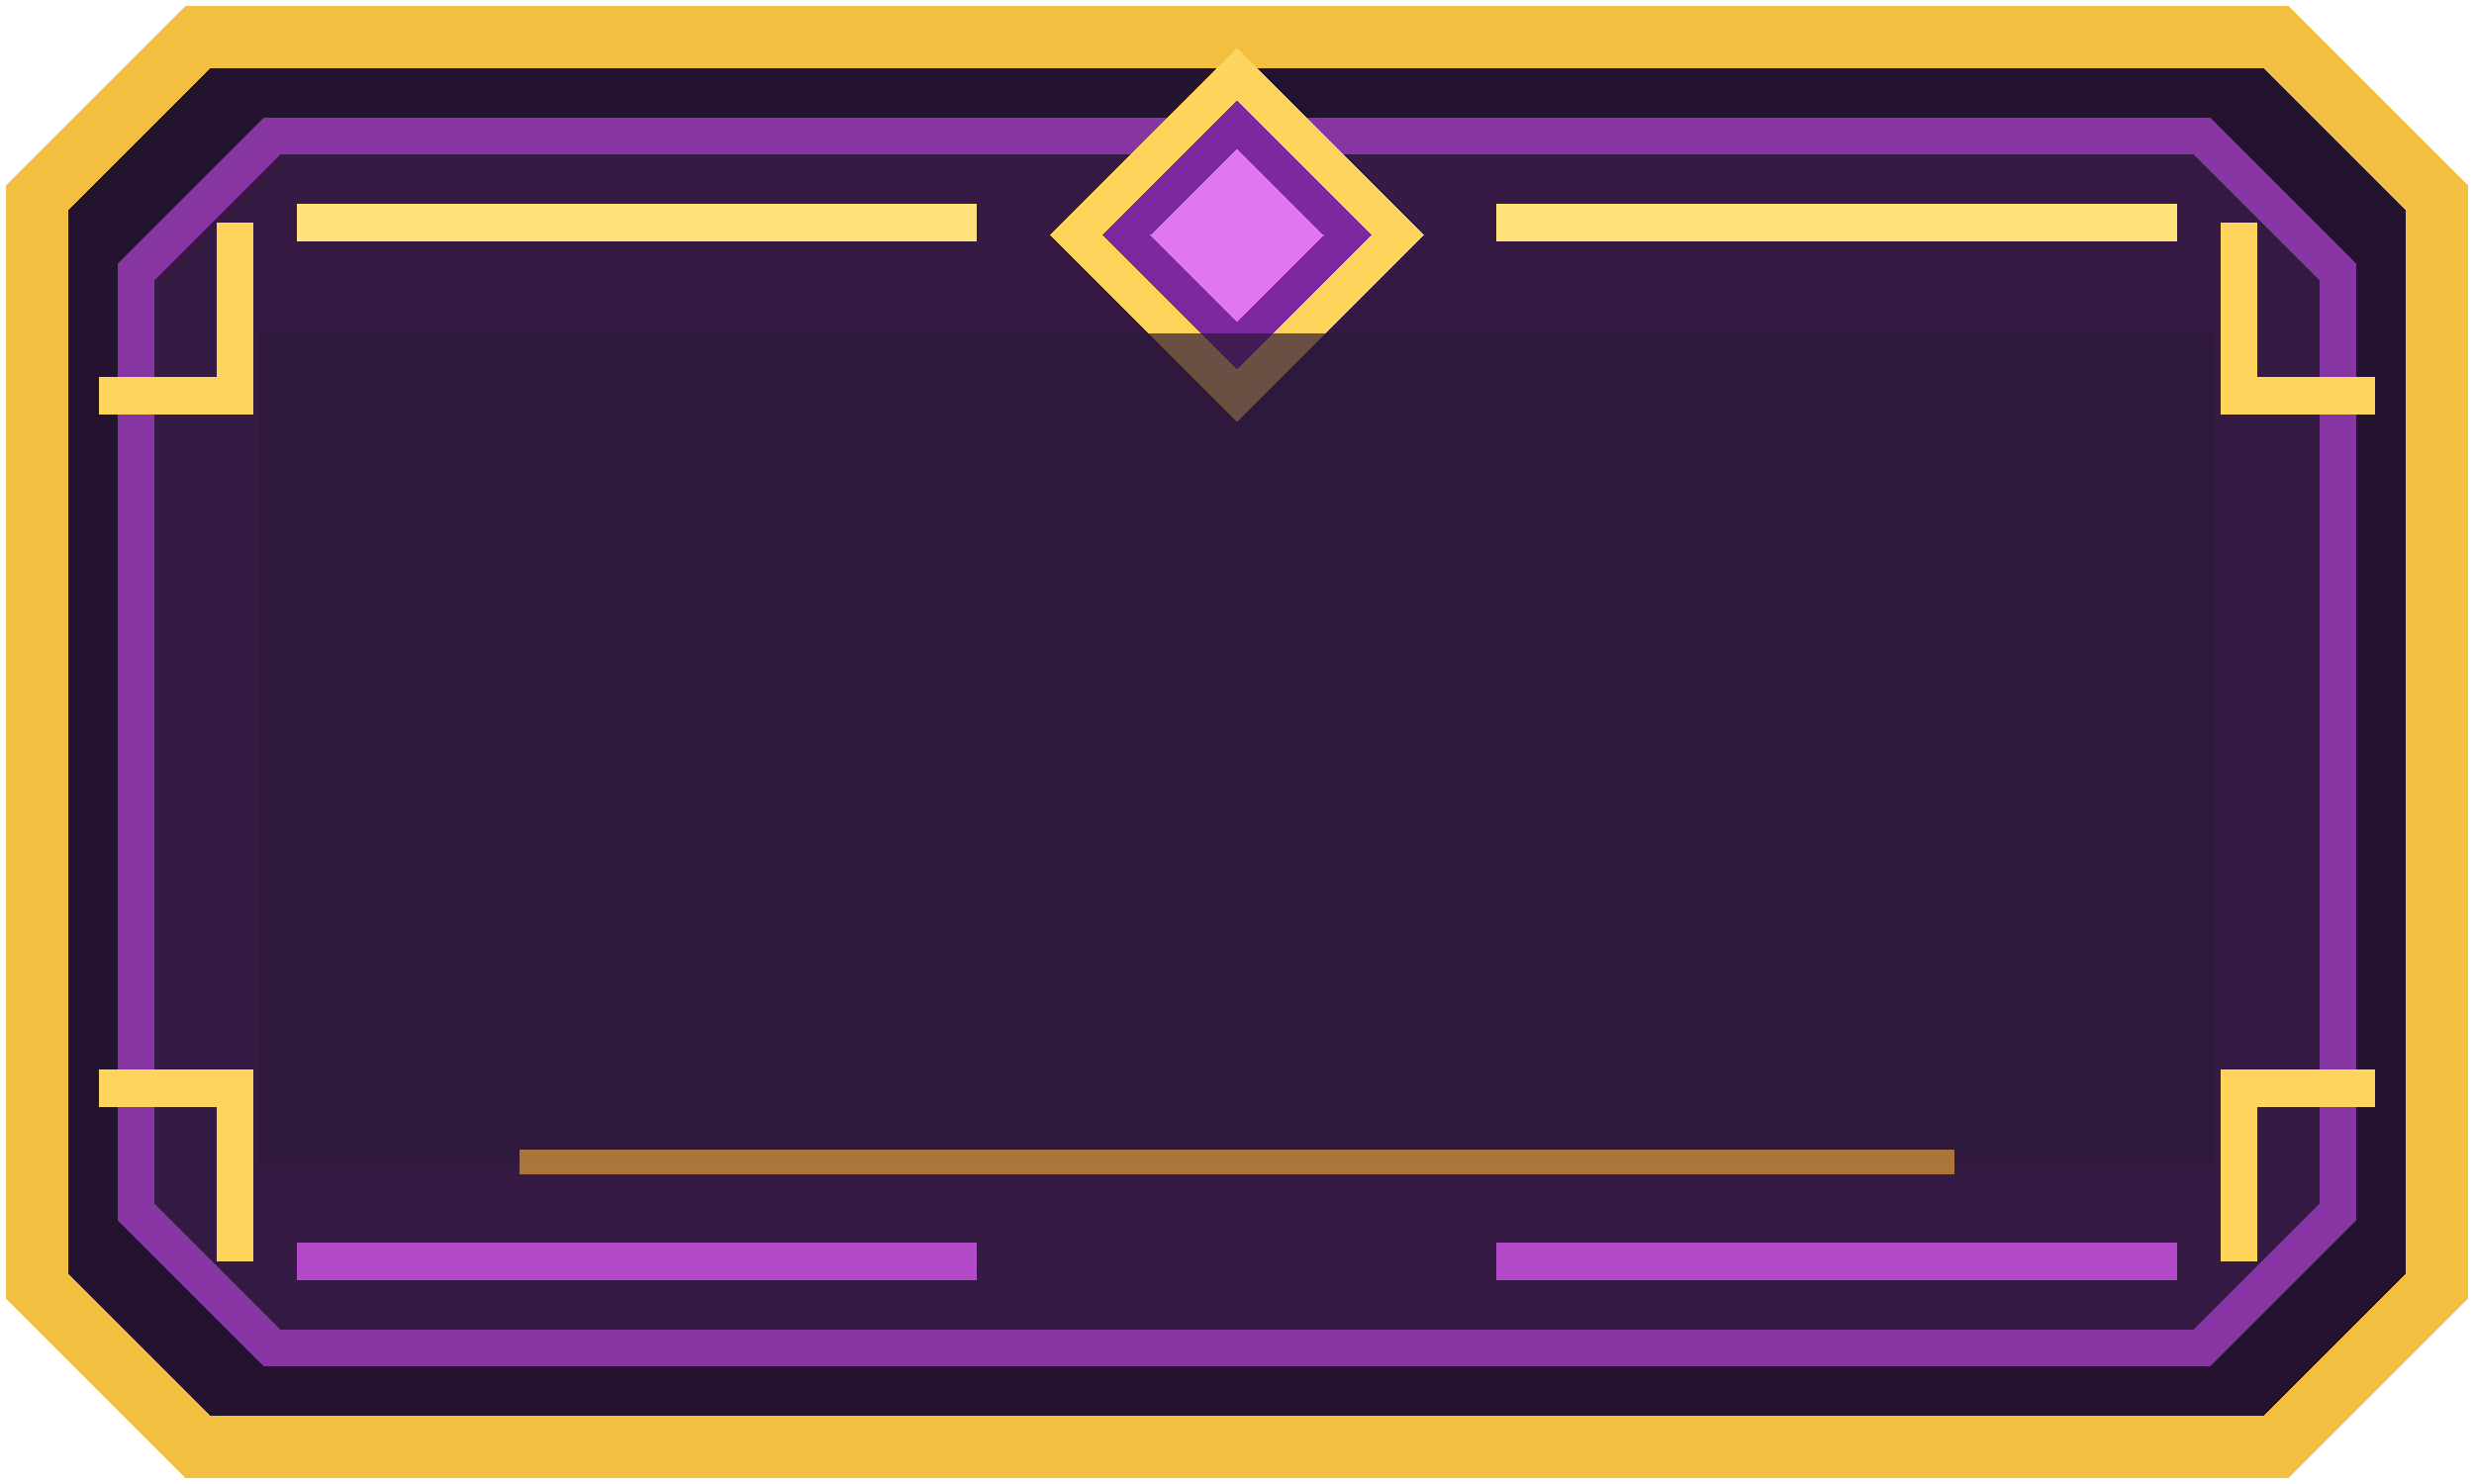
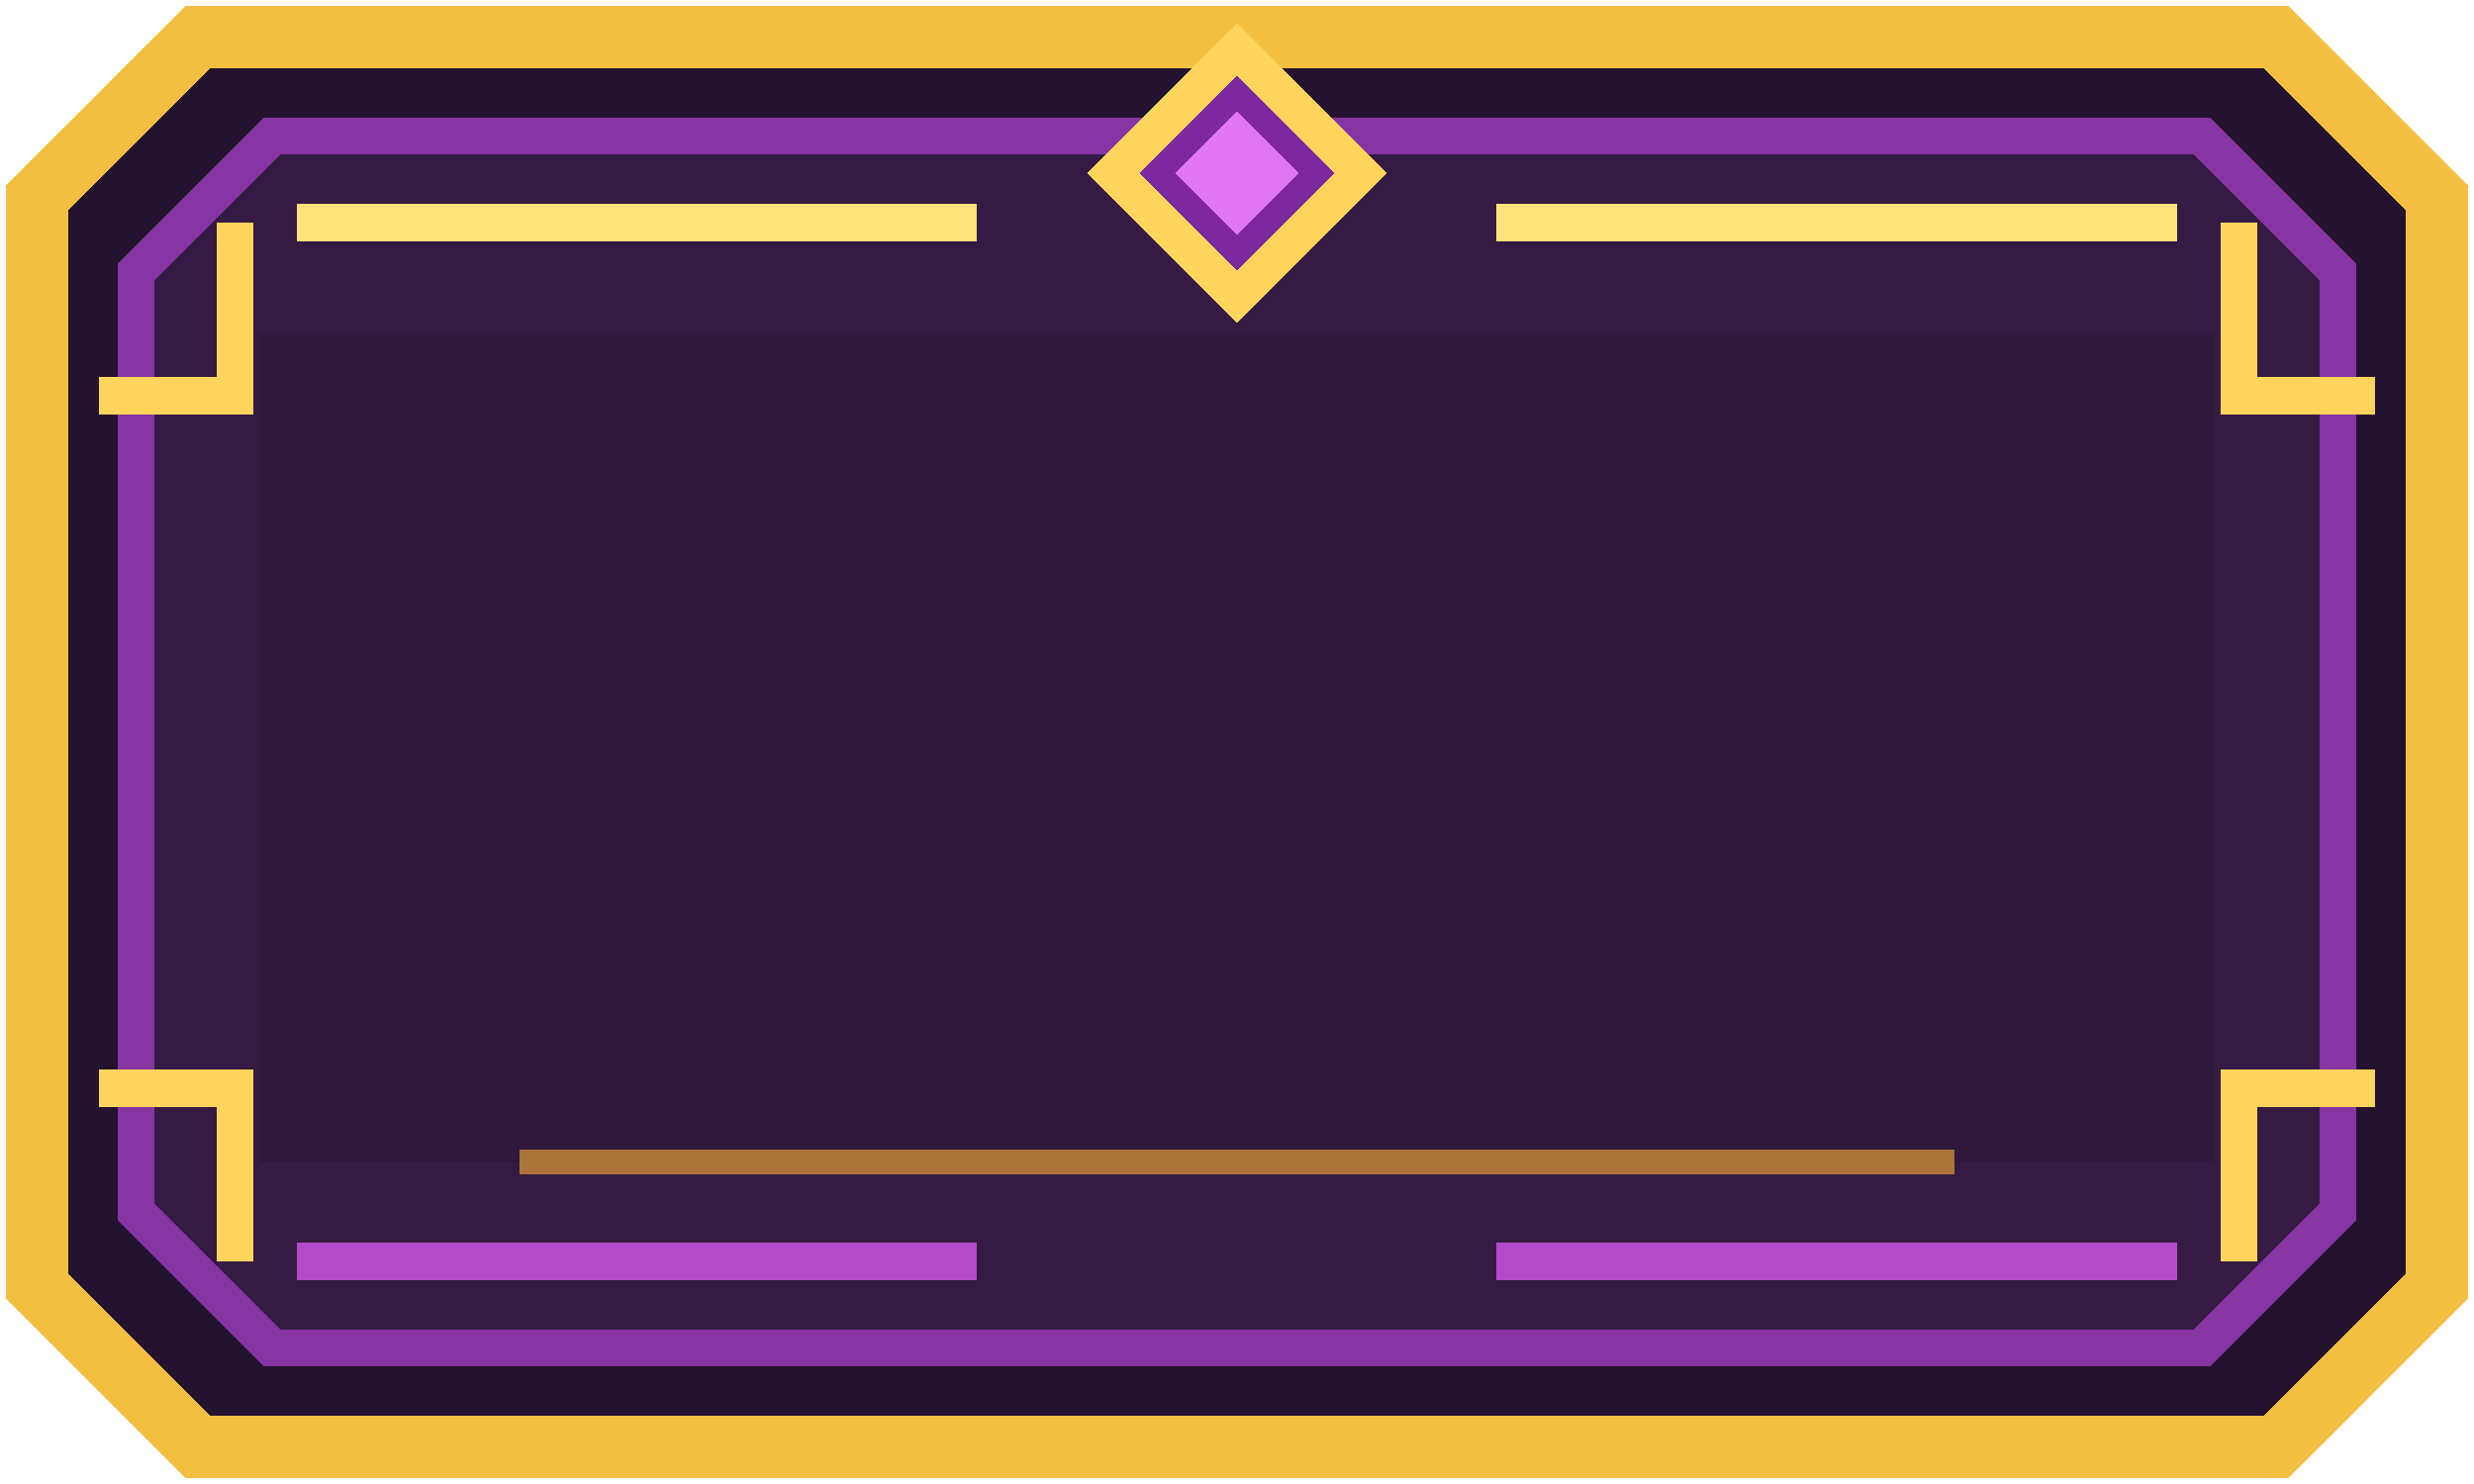
<svg xmlns="http://www.w3.org/2000/svg" width="200" height="120" viewBox="0 0 200 120">
  <g shape-rendering="crispEdges">
    <path d="M16 3 H184 L197 16 V104 L184 117 H16 L3 104 V16 Z" fill="#24132f" stroke="#f3bf40" stroke-width="5" />
    <path d="M22 11 H178 L189 22 V98 L178 109 H22 L11 98 V22 Z" fill="#351b43" stroke="#8635a2" stroke-width="3" />
    <path d="M24 18 H79 M121 18 H176" stroke="#ffe27a" stroke-width="3" />
    <path d="M24 102 H79 M121 102 H176" stroke="#b34ac9" stroke-width="3" />
-     <path d="M100 6 L113 19 L100 32 L87 19 Z" fill="#7d289f" stroke="#ffd45c" stroke-width="3" />
-     <path d="M100 12 L107 19 L100 26 L93 19 Z" fill="#e077f0" />
+     <path d="M100 4 L110 14 L100 24 L90 14 Z" fill="#7d289f" stroke="#ffd45c" stroke-width="3" />
+     <path d="M100 9 L105 14 L100 19 L95 14 Z" fill="#e077f0" />
    <path d="M8 32 H19 V18 M8 88 H19 V102" fill="none" stroke="#ffd45c" stroke-width="3" />
    <path d="M192 32 H181 V18 M192 88 H181 V102" fill="none" stroke="#ffd45c" stroke-width="3" />
    <rect x="21" y="27" width="158" height="67" fill="#2b1738" opacity=".70" />
    <path d="M42 94 H158" stroke="#d99838" stroke-width="2" opacity=".72" />
  </g>
</svg>
